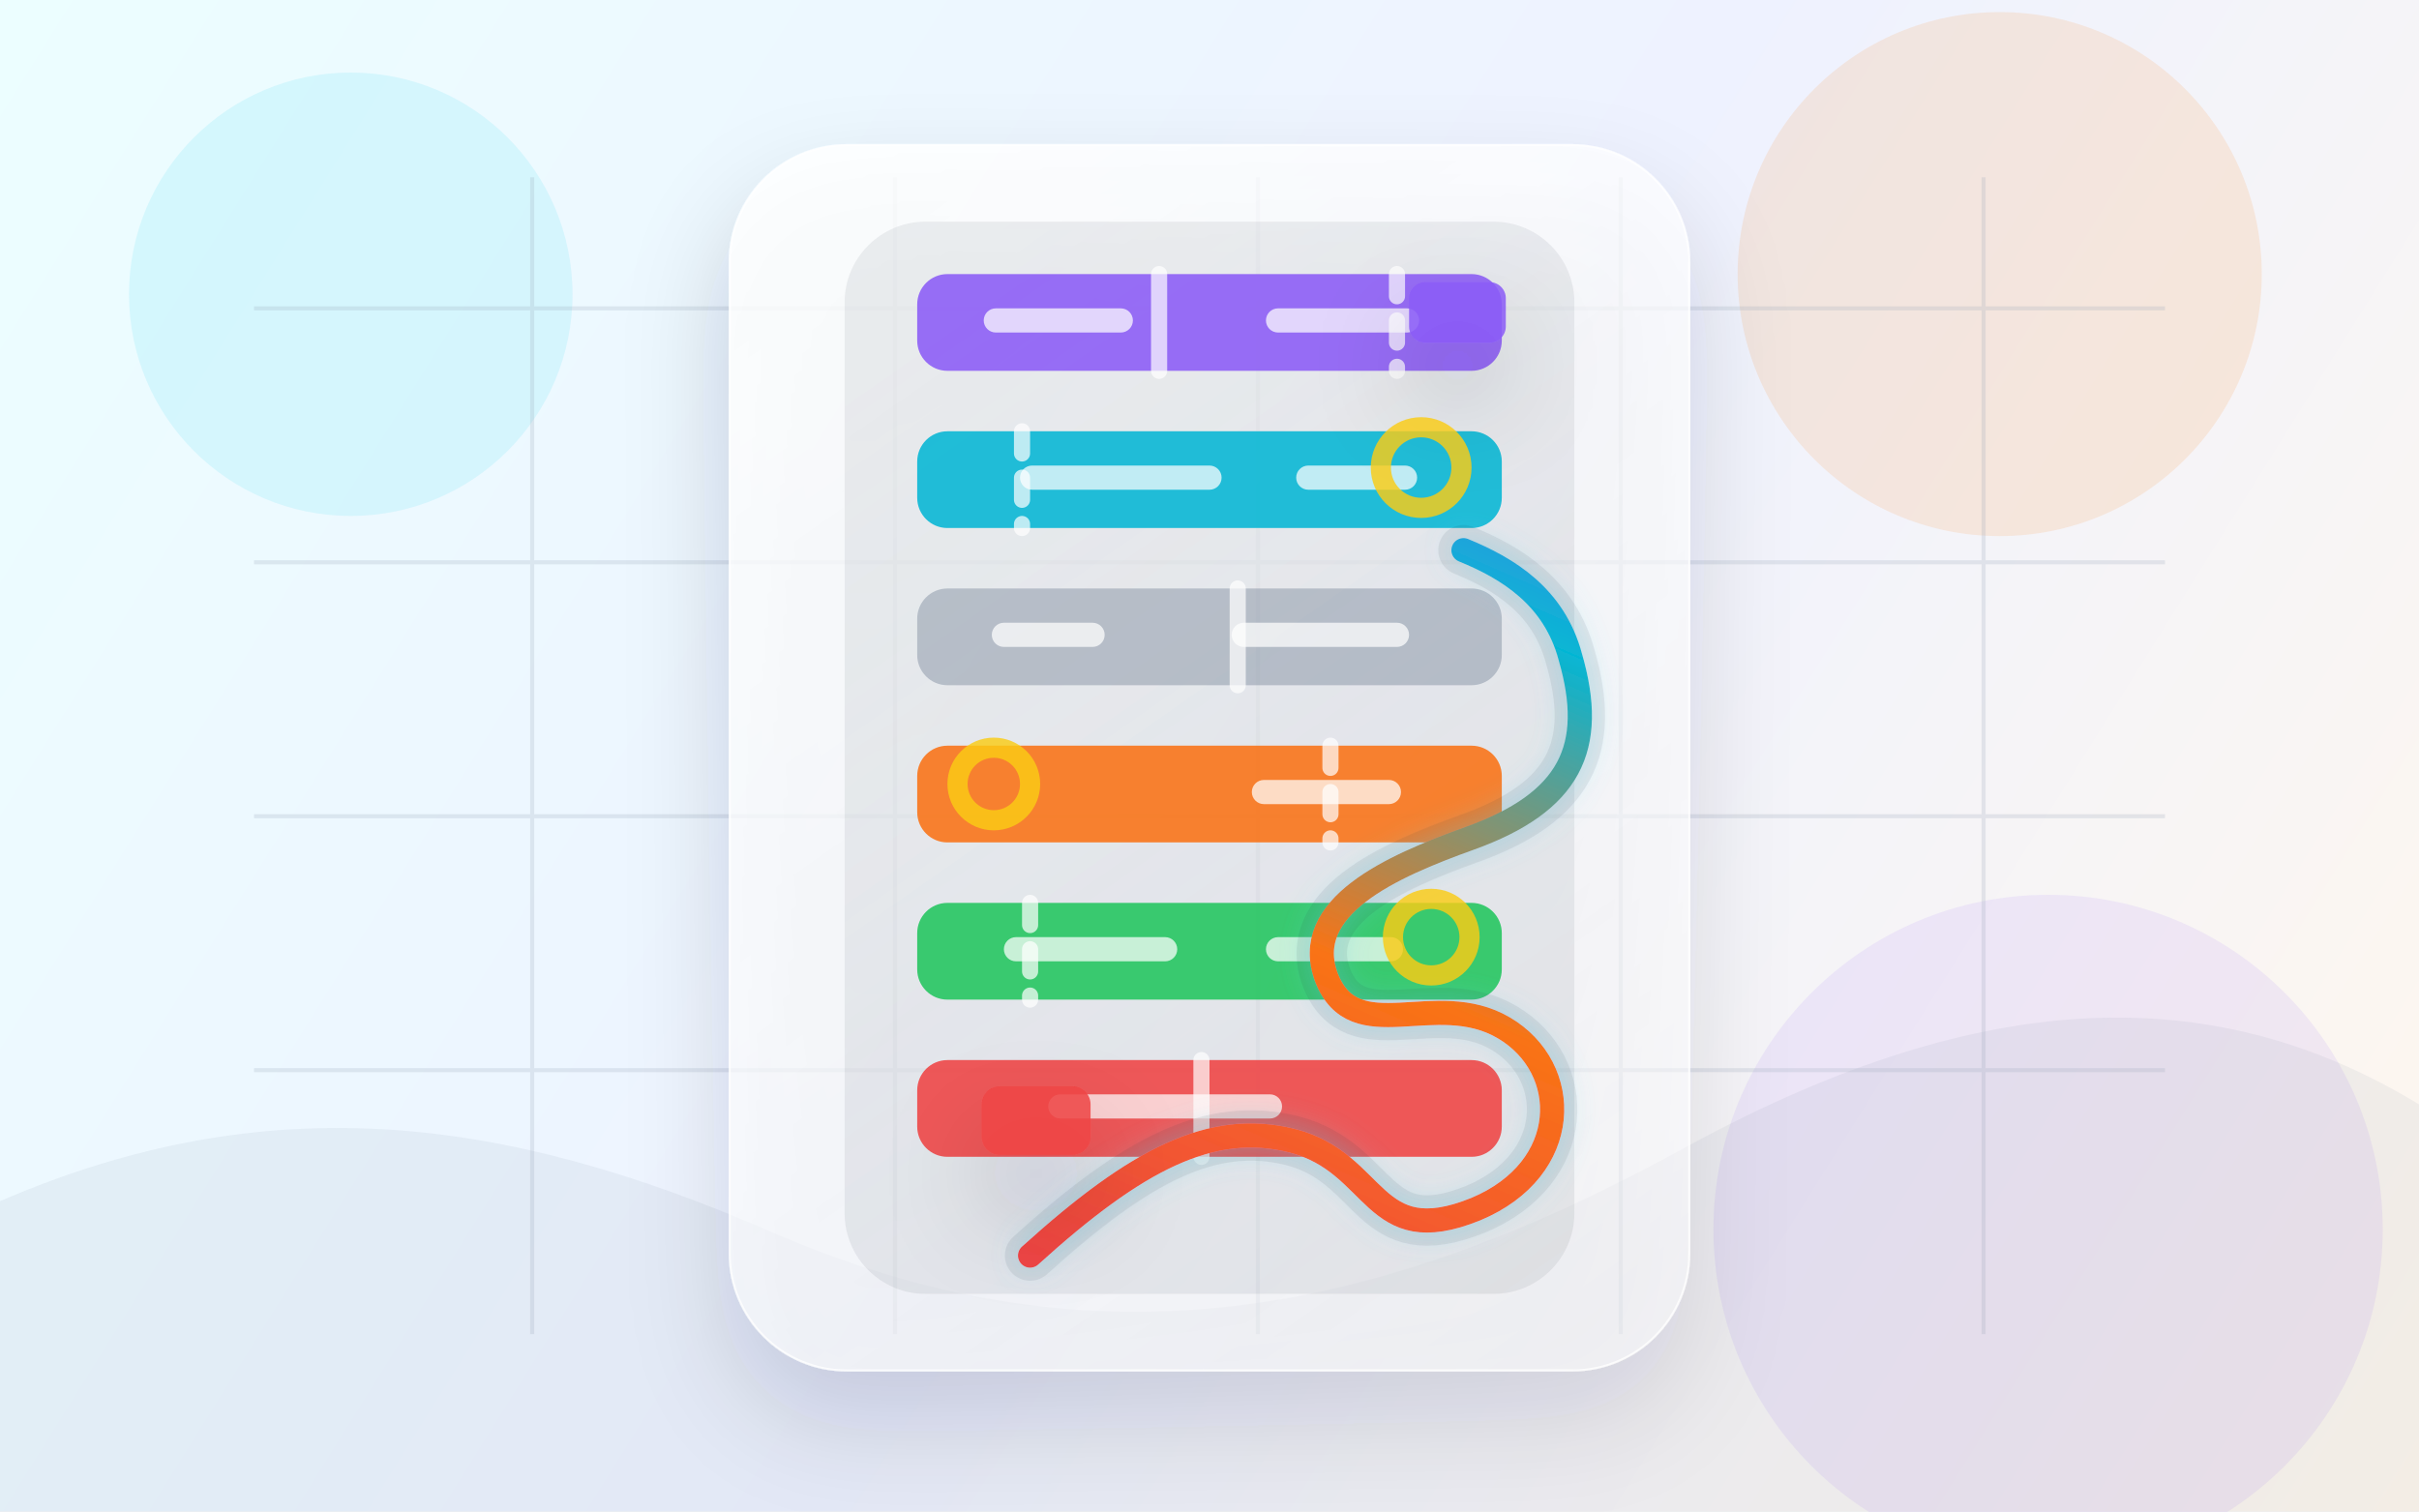
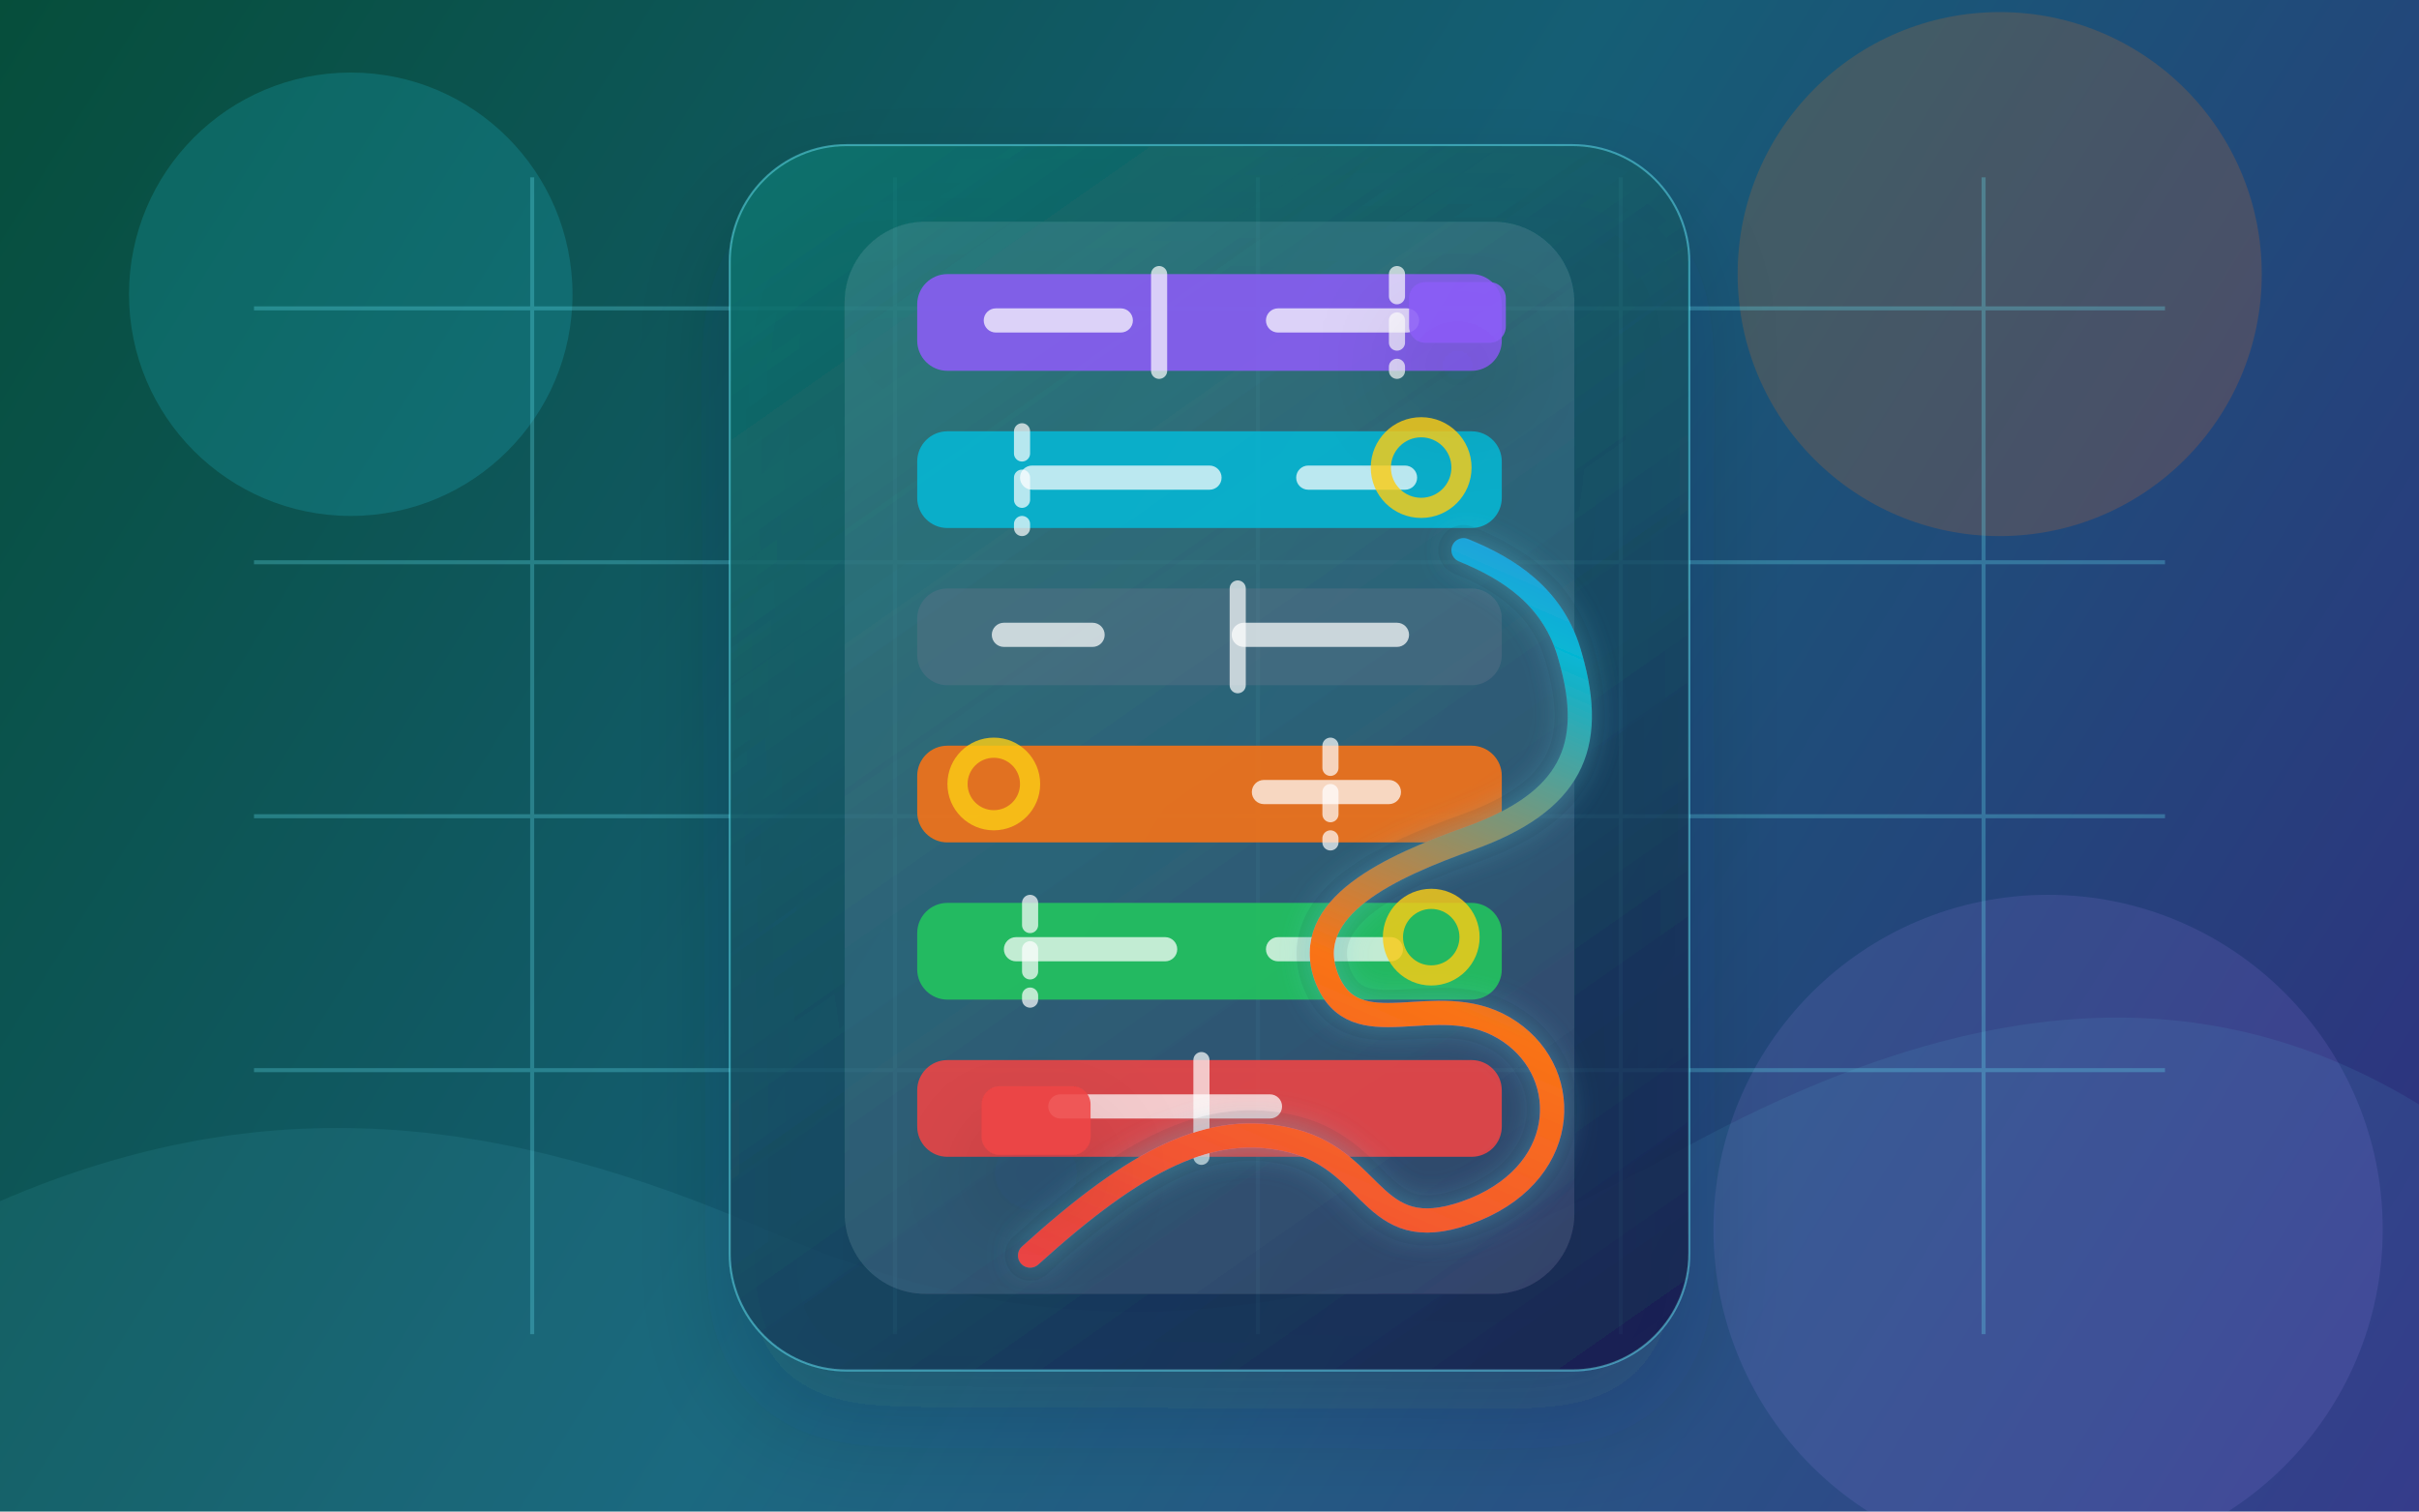
<svg xmlns="http://www.w3.org/2000/svg" width="1200" height="750" viewBox="0 0 1200 750" role="img" aria-labelledby="title desc">
  <defs>
    <linearGradient id="bg" x1="0" y1="0" x2="1200" y2="750" gradientUnits="userSpaceOnUse">
-       <stop stop-color="#ecfeff" />
-       <stop offset=".52" stop-color="#eef2ff" />
-       <stop offset="1" stop-color="#fff7ed" />
+       <stop stop-color="#064e3b" />
+       <stop offset=".48" stop-color="#155e75" />
+       <stop offset="1" stop-color="#312e81" />
    </linearGradient>
    <linearGradient id="glass" x1="384" y1="63" x2="819" y2="684" gradientUnits="userSpaceOnUse">
-       <stop stop-color="#ffffff" stop-opacity=".86" />
-       <stop offset="1" stop-color="#ffffff" stop-opacity=".42" />
+       <stop stop-color="#0f766e" stop-opacity=".88" />
+       <stop offset=".52" stop-color="#164e63" stop-opacity=".78" />
+       <stop offset="1" stop-color="#1e1b4b" stop-opacity=".82" />
    </linearGradient>
    <linearGradient id="route" x1="508" y1="622" x2="725" y2="123" gradientUnits="userSpaceOnUse">
      <stop stop-color="#ef4444" />
      <stop offset=".36" stop-color="#f97316" />
      <stop offset=".7" stop-color="#06b6d4" />
      <stop offset="1" stop-color="#8b5cf6" />
    </linearGradient>
    <filter id="shadow" x="-18%" y="-20%" width="136%" height="140%">
      <feDropShadow dx="0" dy="26" stdDeviation="25" flood-color="#1e293b" flood-opacity=".22" />
    </filter>
    <filter id="glow" x="-35%" y="-35%" width="170%" height="170%">
      <feGaussianBlur stdDeviation="8" result="blur" />
      <feColorMatrix in="blur" type="matrix" values="0 0 0 0 .12 0 0 0 0 .66 0 0 0 0 .84 0 0 0 .42 0" />
      <feMerge>
        <feMergeNode />
        <feMergeNode in="SourceGraphic" />
      </feMerge>
    </filter>
  </defs>
  <rect width="1200" height="750" fill="url(#bg)" />
-   <circle cx="174" cy="146" r="110" fill="#22d3ee" opacity=".12" />
-   <circle cx="992" cy="136" r="130" fill="#fb923c" opacity=".15" />
-   <circle cx="1016" cy="610" r="166" fill="#8b5cf6" opacity=".1" />
-   <path d="M0 596c132-57 249-43 382 15 154 67 292 47 451-40 145-80 262-87 367-23v202H0V596Z" fill="#64748b" opacity=".08" />
-   <g opacity=".22" stroke="#94a3b8" stroke-width="2">
+   <circle cx="174" cy="146" r="110" fill="#22d3ee" opacity=".18" />
+   <circle cx="992" cy="136" r="130" fill="#f97316" opacity=".18" />
+   <circle cx="1016" cy="610" r="166" fill="#a78bfa" opacity=".13" />
+   <path d="M0 596c132-57 249-43 382 15 154 67 292 47 451-40 145-80 262-87 367-23v202H0V596Z" fill="#67e8f9" opacity=".08" />
+   <g opacity=".28" stroke="#67e8f9" stroke-width="2">
    <path d="M126 153h948M126 279h948M126 405h948M126 531h948" />
    <path d="M264 88v574M444 88v574M624 88v574M804 88v574M984 88v574" />
  </g>
  <g filter="url(#shadow)">
-     <path d="M420 72h360c32 0 58 26 58 58v492c0 32-26 58-58 58H420c-32 0-58-26-58-58V130c0-32 26-58 58-58Z" fill="url(#glass)" stroke="#ffffff" stroke-opacity=".82" />
-     <path d="M459 110h282c22 0 40 18 40 40v452c0 22-18 40-40 40H459c-22 0-40-18-40-40V150c0-22 18-40 40-40Z" fill="#0f172a" opacity=".07" />
+     <path d="M420 72h360c32 0 58 26 58 58v492c0 32-26 58-58 58H420c-32 0-58-26-58-58V130c0-32 26-58 58-58Z" fill="url(#glass)" stroke="#67e8f9" stroke-opacity=".48" />
+     <path d="M459 110h282c22 0 40 18 40 40v452c0 22-18 40-40 40H459c-22 0-40-18-40-40V150c0-22 18-40 40-40Z" fill="#e0f2fe" opacity=".12" />
  </g>
  <g opacity=".88">
    <rect x="455" y="136" width="290" height="48" rx="15" fill="#8b5cf6" />
    <rect x="455" y="214" width="290" height="48" rx="15" fill="#06b6d4" />
    <rect x="455" y="292" width="290" height="48" rx="15" fill="#64748b" opacity=".42" />
    <rect x="455" y="370" width="290" height="48" rx="15" fill="#f97316" />
    <rect x="455" y="448" width="290" height="48" rx="15" fill="#22c55e" />
    <rect x="455" y="526" width="290" height="48" rx="15" fill="#ef4444" />
  </g>
  <g fill="#ffffff" opacity=".72">
    <rect x="488" y="153" width="74" height="12" rx="6" />
    <rect x="628" y="153" width="76" height="12" rx="6" />
    <rect x="506" y="231" width="100" height="12" rx="6" />
    <rect x="643" y="231" width="60" height="12" rx="6" />
    <rect x="492" y="309" width="56" height="12" rx="6" />
    <rect x="611" y="309" width="88" height="12" rx="6" />
    <rect x="621" y="387" width="74" height="12" rx="6" />
    <rect x="498" y="465" width="86" height="12" rx="6" />
    <rect x="628" y="465" width="68" height="12" rx="6" />
    <rect x="520" y="543" width="116" height="12" rx="6" />
  </g>
  <g fill="none" stroke="#ffffff" stroke-width="8" stroke-linecap="round" opacity=".7">
    <path d="M693 136v48M507 214v48M660 370v48M511 448v48" stroke-dasharray="11 12" />
    <path d="M575 136v48M614 292v48M596 526v48" />
  </g>
  <path d="M511 623c53-48 90-67 130-57 43 11 39 55 91 34 48-20 48-70 14-90-34-20-74 11-88-25-13-35 32-55 71-69 50-18 63-45 50-90-8-30-31-44-53-53" fill="none" stroke="#0f172a" stroke-width="25" stroke-linecap="round" opacity=".08" />
  <path d="M511 623c53-48 90-67 130-57 43 11 39 55 91 34 48-20 48-70 14-90-34-20-74 11-88-25-13-35 32-55 71-69 50-18 63-45 50-90-8-30-31-44-53-53" fill="none" stroke="url(#route)" stroke-width="12" stroke-linecap="round" filter="url(#glow)" />
  <g filter="url(#shadow)">
    <rect x="487" y="539" width="54" height="34" rx="9" fill="#ef4444" opacity=".86" />
    <rect x="699" y="140" width="48" height="30" rx="8" fill="#8b5cf6" opacity=".86" />
  </g>
  <g fill="none" stroke="#facc15" stroke-width="10" opacity=".82">
    <circle cx="705" cy="232" r="20" />
    <circle cx="493" cy="389" r="18" />
    <circle cx="710" cy="465" r="19" />
  </g>
</svg>
